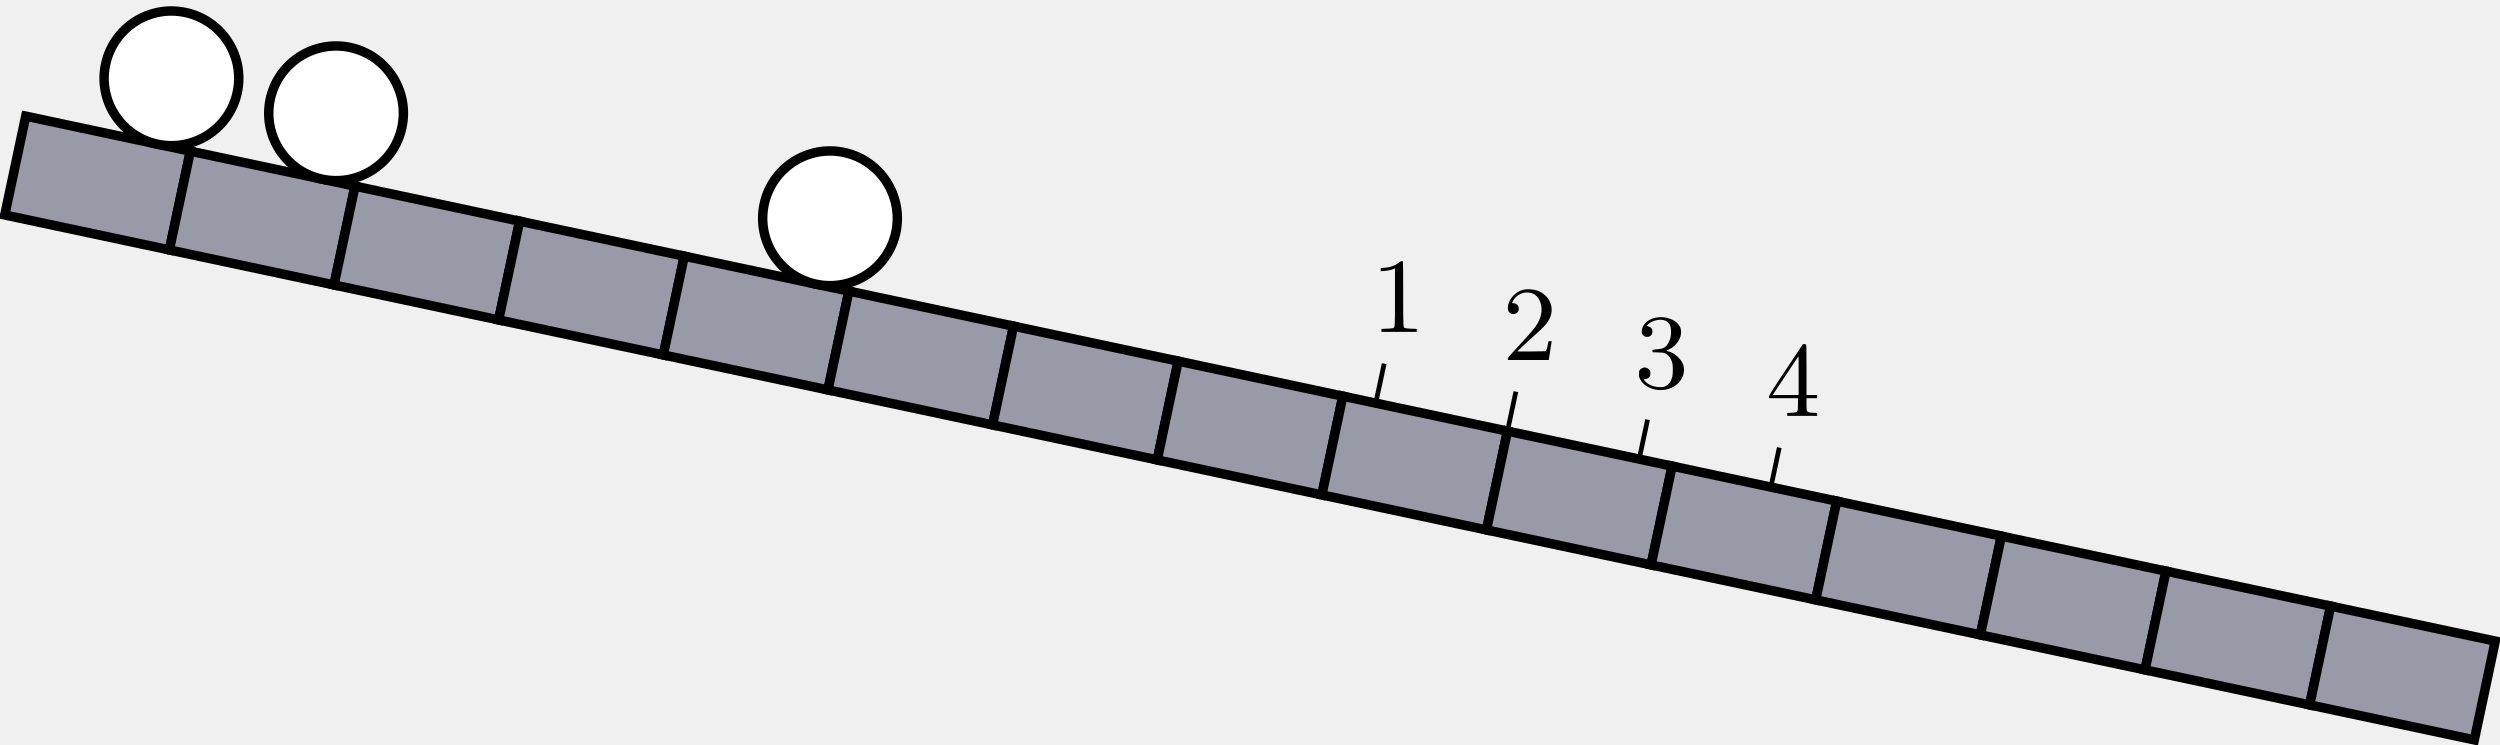
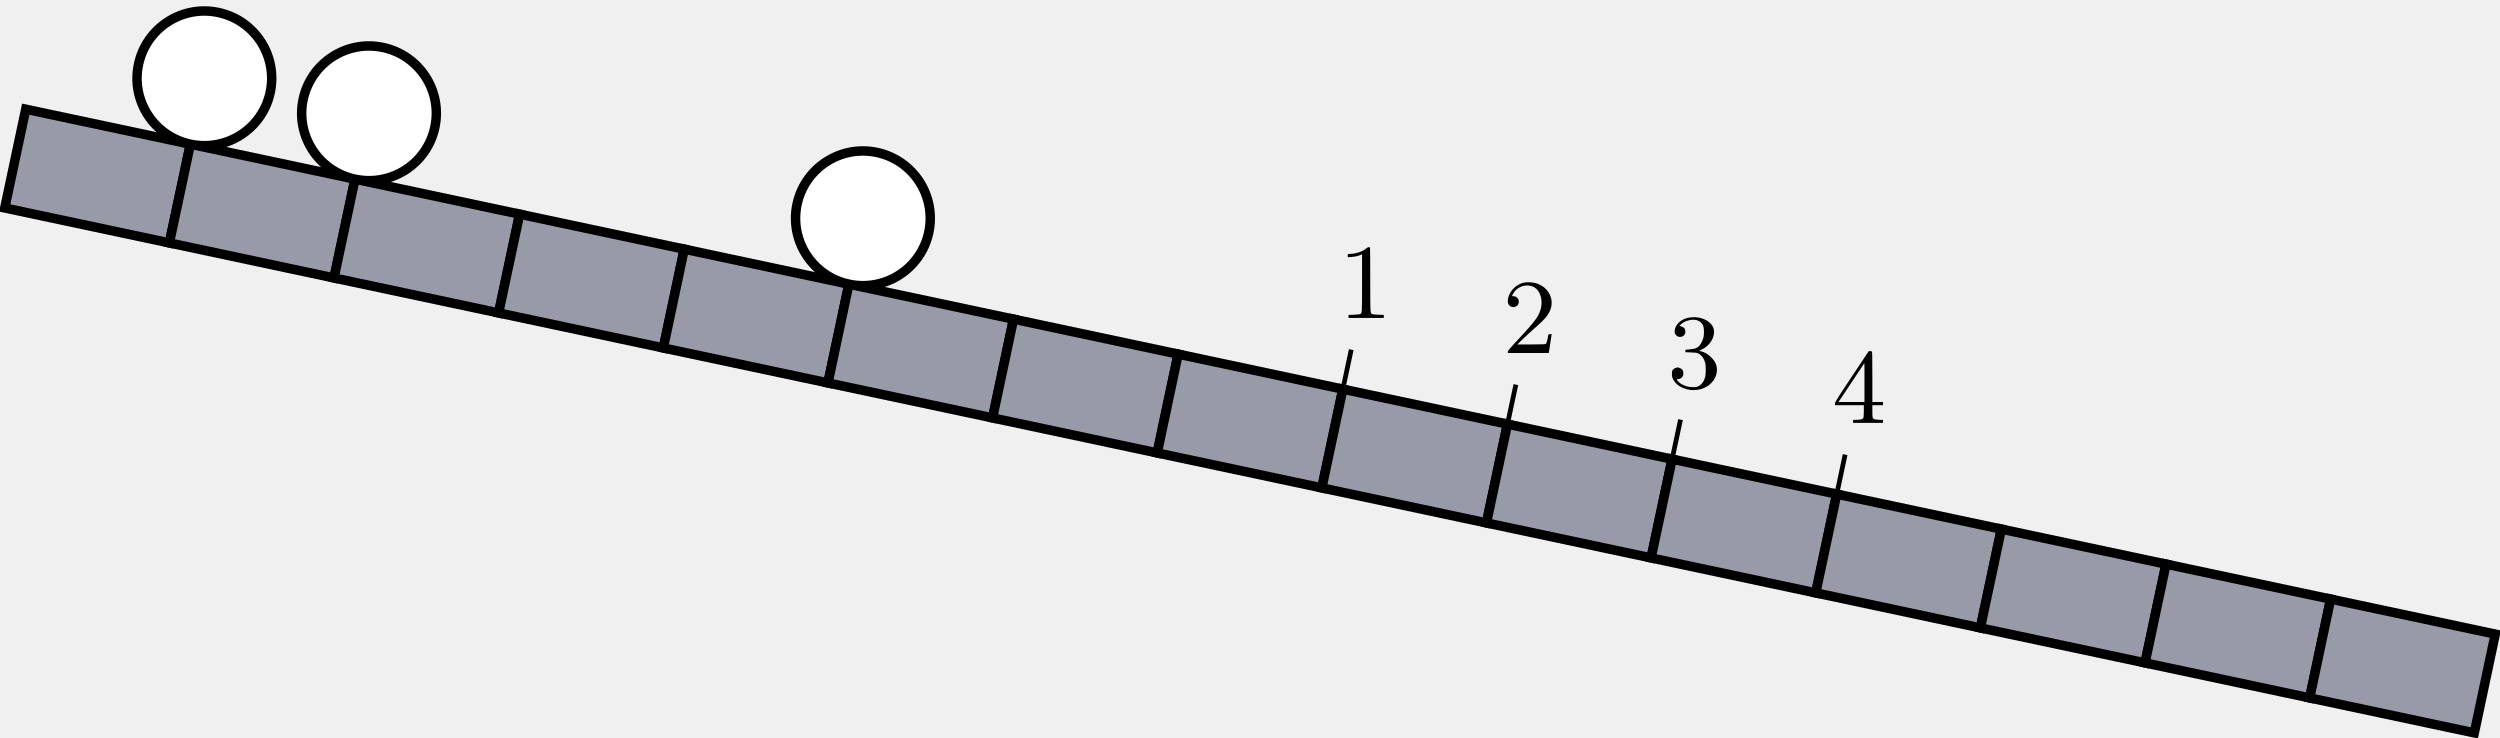
- <svg xmlns="http://www.w3.org/2000/svg" xmlns:xlink="http://www.w3.org/1999/xlink" version="1.1" width="273.675pt" height="81.514pt" viewBox="-70.008 -70.008 210.519 62.703">
+ <svg xmlns="http://www.w3.org/2000/svg" xmlns:xlink="http://www.w3.org/1999/xlink" version="1.1" width="273.675pt" height="80.747pt" viewBox="-70.008 -70.008 210.519 62.113">
  <defs>
    <path id="g0-49" d="M2.376-5.855C2.107-5.613 1.614-5.434 1.13-5.407L.834-5.389V-5.254V-5.12L1.13-5.138C1.417-5.156 1.784-5.236 1.946-5.326L2.035-5.371V-2.95C2.035-.287 2.044-.395 1.847-.323C1.793-.305 1.56-.287 1.327-.278L.897-.26V-.134V-.009H2.376H3.865V-.134V-.26L3.434-.278C3.201-.287 2.968-.305 2.914-.323C2.717-.395 2.726-.26 2.726-3.201C2.726-4.671 2.717-5.891 2.708-5.918C2.672-6.007 2.511-5.972 2.376-5.855Z" />
    <path id="g0-50" d="M1.757-5.918C1.148-5.765 .646-5.272 .493-4.689C.43-4.456 .43-4.232 .502-4.107C.664-3.784 1.157-3.784 1.327-4.107C1.47-4.411 1.273-4.77 .941-4.779C.87-4.779 .807-4.788 .807-4.806C.807-4.815 .834-4.896 .879-4.967C1.148-5.505 1.811-5.801 2.385-5.649C2.717-5.568 2.968-5.353 3.12-5.021C3.389-4.447 3.335-3.757 2.977-3.12C2.771-2.753 2.448-2.367 1.399-1.228C.529-.296 .448-.197 .448-.099V0H2.17H3.891L3.909-.09C3.918-.143 3.963-.457 4.017-.789C4.062-1.121 4.116-1.435 4.125-1.488L4.142-1.587H3.999C3.873-1.587 3.865-1.587 3.847-1.47C3.802-1.175 3.748-.959 3.703-.861C3.658-.753 3.658-.753 3.425-.735C3.3-.726 2.753-.717 2.215-.717H1.237L1.695-1.157C1.937-1.39 2.394-1.82 2.708-2.089C3.524-2.815 3.739-3.049 3.954-3.47C4.438-4.429 3.936-5.523 2.86-5.864C2.555-5.963 2.026-5.99 1.757-5.918Z" />
    <path id="g0-51" d="M1.784-5.918C1.139-5.783 .672-5.335 .637-4.824C.619-4.654 .628-4.618 .69-4.528C.807-4.358 .906-4.304 1.085-4.304C1.354-4.304 1.533-4.483 1.533-4.752C1.533-4.985 1.417-5.12 1.157-5.2L1.031-5.236L1.166-5.362C1.327-5.523 1.587-5.649 1.883-5.712C2.439-5.837 2.896-5.64 3.049-5.2C3.111-5.012 3.12-4.501 3.058-4.259C2.995-4.008 2.833-3.676 2.699-3.542C2.502-3.353 2.367-3.3 1.955-3.264C1.757-3.246 1.587-3.228 1.56-3.219S1.524-3.165 1.533-3.111L1.542-3.013L2.008-2.995C2.412-2.986 2.484-2.968 2.609-2.914C2.905-2.771 3.111-2.484 3.21-2.098C3.264-1.874 3.264-1.175 3.21-.959C3.111-.565 2.914-.287 2.618-.143C2.484-.081 2.43-.072 2.152-.072C1.775-.081 1.462-.17 1.175-.35C1.022-.448 .807-.664 .807-.717C.807-.726 .87-.744 .941-.753C1.094-.771 1.201-.834 1.3-.968C1.39-1.094 1.39-1.381 1.291-1.524C1.21-1.632 1.013-1.731 .879-1.731S.556-1.632 .475-1.524C.412-1.435 .403-1.39 .403-1.175C.403-.968 .412-.915 .502-.735C.906 .081 2.206 .43 3.156-.027C3.488-.179 3.73-.386 3.909-.655C4.089-.915 4.16-1.13 4.187-1.417C4.223-1.865 4.071-2.224 3.703-2.591C3.443-2.851 3.165-3.013 2.851-3.093L2.69-3.138L2.959-3.264C3.578-3.569 3.99-4.214 3.945-4.797C3.927-5.057 3.838-5.245 3.622-5.461C3.219-5.873 2.448-6.061 1.784-5.918Z" />
    <path id="g0-52" d="M1.686-3.909C.341-1.883 .269-1.757 .269-1.632V-1.497H1.479H2.699V-1.004C2.699-.708 2.681-.475 2.663-.439C2.609-.323 2.502-.287 2.134-.269L1.793-.26V-.134V-.009H3.058H4.313V-.134V-.26L3.981-.269C3.613-.287 3.497-.323 3.452-.439C3.425-.475 3.416-.708 3.416-1.004V-1.497H3.865H4.313V-1.632V-1.766H3.865H3.416V-3.873C3.416-5.478 3.407-5.99 3.38-6.016C3.362-6.043 3.291-6.052 3.228-6.052H3.111ZM2.753-3.398V-1.766H1.659H.565L1.65-3.398C2.251-4.304 2.744-5.039 2.744-5.039C2.753-5.039 2.753-4.304 2.753-3.398Z" />
  </defs>
  <g id="page1">
-     <path d="M-67.84-60.227L-69.609-51.906L-55.746-48.961L-53.977-57.277Z" fill="#989aa7" />
-     <path d="M-67.84-60.227L-69.609-51.906L-55.746-48.961L-53.977-57.277Z" stroke="#000" fill="none" stroke-width=".797" stroke-miterlimit="10" />
-     <path d="M-53.977-57.277L-55.746-48.961L-41.883-46.012L-40.113-54.332Z" fill="#989aa7" />
-     <path d="M-53.977-57.277L-55.746-48.961L-41.883-46.012L-40.113-54.332Z" stroke="#000" fill="none" stroke-width=".797" stroke-miterlimit="10" />
-     <path d="M-40.113-54.332L-41.883-46.012L-28.02-43.066L-26.25-51.383Z" fill="#989aa7" />
-     <path d="M-40.113-54.332L-41.883-46.012L-28.02-43.066L-26.25-51.383Z" stroke="#000" fill="none" stroke-width=".797" stroke-miterlimit="10" />
-     <path d="M-26.25-51.383L-28.02-43.066L-14.152-40.117L-12.387-48.438Z" fill="#989aa7" />
-     <path d="M-26.25-51.383L-28.02-43.066L-14.152-40.117L-12.387-48.438Z" stroke="#000" fill="none" stroke-width=".797" stroke-miterlimit="10" />
-     <path d="M-12.387-48.438L-14.152-40.117L-.289-37.172L1.477-45.492Z" fill="#989aa7" />
-     <path d="M-12.387-48.438L-14.152-40.117L-.289-37.172L1.477-45.492Z" stroke="#000" fill="none" stroke-width=".797" stroke-miterlimit="10" />
-     <path d="M1.477-45.492L-.289-37.172L13.574-34.227L15.34-42.543Z" fill="#989aa7" />
-     <path d="M1.477-45.492L-.289-37.172L13.574-34.227L15.34-42.543Z" stroke="#000" fill="none" stroke-width=".797" stroke-miterlimit="10" />
-     <path d="M15.34-42.543L13.574-34.227L27.438-31.277L29.203-39.598Z" fill="#989aa7" />
-     <path d="M15.34-42.543L13.574-34.227L27.438-31.277L29.203-39.598Z" stroke="#000" fill="none" stroke-width=".797" stroke-miterlimit="10" />
-     <path d="M29.203-39.598L27.438-31.277L41.301-28.332L43.07-36.648Z" fill="#989aa7" />
-     <path d="M29.203-39.598L27.438-31.277L41.301-28.332L43.07-36.648Z" stroke="#000" fill="none" stroke-width=".797" stroke-miterlimit="10" />
-     <path d="M43.07-36.648L41.301-28.332L55.164-25.383L56.933-33.703Z" fill="#989aa7" />
-     <path d="M43.07-36.648L41.301-28.332L55.164-25.383L56.933-33.703Z" stroke="#000" fill="none" stroke-width=".797" stroke-miterlimit="10" />
-     <path d="M56.933-33.703L55.164-25.383L69.027-22.438L70.797-30.758Z" fill="#989aa7" />
-     <path d="M56.933-33.703L55.164-25.383L69.027-22.438L70.797-30.758Z" stroke="#000" fill="none" stroke-width=".797" stroke-miterlimit="10" />
-     <path d="M70.797-30.758L69.027-22.438L82.891-19.492L84.66-27.809Z" fill="#989aa7" />
-     <path d="M70.797-30.758L69.027-22.438L82.891-19.492L84.66-27.809Z" stroke="#000" fill="none" stroke-width=".797" stroke-miterlimit="10" />
-     <path d="M84.66-27.809L82.891-19.492L96.754-16.543L98.523-24.863Z" fill="#989aa7" />
-     <path d="M84.66-27.809L82.891-19.492L96.754-16.543L98.523-24.863Z" stroke="#000" fill="none" stroke-width=".797" stroke-miterlimit="10" />
-     <path d="M98.523-24.863L96.754-16.543L110.621-13.598L112.387-21.914Z" fill="#989aa7" />
-     <path d="M98.523-24.863L96.754-16.543L110.621-13.598L112.387-21.914Z" stroke="#000" fill="none" stroke-width=".797" stroke-miterlimit="10" />
-     <path d="M112.387-21.914L110.621-13.598L124.484-10.648L126.25-18.969Z" fill="#989aa7" />
-     <path d="M112.387-21.914L110.621-13.598L124.484-10.648L126.25-18.969Z" stroke="#000" fill="none" stroke-width=".797" stroke-miterlimit="10" />
-     <path d="M126.25-18.969L124.484-10.648L138.348-7.703L140.113-16.023Z" fill="#989aa7" />
-     <path d="M126.25-18.969L124.484-10.648L138.348-7.703L140.113-16.023Z" stroke="#000" fill="none" stroke-width=".797" stroke-miterlimit="10" />
-     <path d="M-50.027-62.234C-49.375-65.297-51.328-68.309-54.395-68.957C-57.457-69.609-60.465-67.652-61.117-64.59S-59.812-58.52-56.75-57.867C-53.688-57.215-50.676-59.172-50.027-62.234Z" fill="#fff" />
-     <path d="M-50.027-62.234C-49.375-65.297-51.328-68.309-54.395-68.957C-57.457-69.609-60.465-67.652-61.117-64.59S-59.812-58.52-56.75-57.867C-53.688-57.215-50.676-59.172-50.027-62.234Z" stroke="#000" fill="none" stroke-width=".797" stroke-miterlimit="10" />
-     <path d="M-36.164-59.289C-35.512-62.352-37.465-65.359-40.527-66.012C-43.59-66.664-46.602-64.707-47.254-61.645C-47.902-58.582-45.949-55.57-42.887-54.922C-39.824-54.27-36.812-56.223-36.164-59.289Z" fill="#fff" />
-     <path d="M-36.164-59.289C-35.512-62.352-37.465-65.359-40.527-66.012C-43.59-66.664-46.602-64.707-47.254-61.645C-47.902-58.582-45.949-55.57-42.887-54.922C-39.824-54.27-36.812-56.223-36.164-59.289Z" stroke="#000" fill="none" stroke-width=".797" stroke-miterlimit="10" />
-     <path d="M5.43-50.445C6.078-53.508 4.125-56.52 1.062-57.172C-2-57.82-5.012-55.867-5.66-52.805C-6.312-49.742-4.359-46.73-1.297-46.078C1.766-45.43 4.777-47.383 5.43-50.445Z" fill="#fff" />
-     <path d="M5.43-50.445C6.078-53.508 4.125-56.52 1.062-57.172C-2-57.82-5.012-55.867-5.66-52.805C-6.312-49.742-4.359-46.73-1.297-46.078C1.766-45.43 4.777-47.383 5.43-50.445Z" stroke="#000" fill="none" stroke-width=".797" stroke-miterlimit="10" />
-     <path d="M45.84-36.059L46.551-39.387" stroke="#000" fill="none" stroke-width=".399" stroke-miterlimit="10" />
-     <g transform="matrix(1 0 0 1 113.2653 18.1744)">
-       <use x="-67.841" y="-60.225" xlink:href="#g0-49" />
+     <path d="M-67.84-60.812L-69.609-52.496L-55.746-49.551L-53.977-57.867Z" fill="#989aa7" />
+     <path d="M-67.84-60.812L-69.609-52.496L-55.746-49.551L-53.977-57.867Z" stroke="#000" fill="none" stroke-width=".797" stroke-miterlimit="10" />
+     <path d="M-53.977-57.867L-55.746-49.551L-41.883-46.602L-40.113-54.922Z" fill="#989aa7" />
+     <path d="M-53.977-57.867L-55.746-49.551L-41.883-46.602L-40.113-54.922Z" stroke="#000" fill="none" stroke-width=".797" stroke-miterlimit="10" />
+     <path d="M-40.113-54.922L-41.883-46.602L-28.02-43.656L-26.25-51.973Z" fill="#989aa7" />
+     <path d="M-40.113-54.922L-41.883-46.602L-28.02-43.656L-26.25-51.973Z" stroke="#000" fill="none" stroke-width=".797" stroke-miterlimit="10" />
+     <path d="M-26.25-51.973L-28.02-43.656L-14.152-40.707L-12.387-49.027Z" fill="#989aa7" />
+     <path d="M-26.25-51.973L-28.02-43.656L-14.152-40.707L-12.387-49.027Z" stroke="#000" fill="none" stroke-width=".797" stroke-miterlimit="10" />
+     <path d="M-12.387-49.027L-14.152-40.707L-.289-37.762L1.477-46.078Z" fill="#989aa7" />
+     <path d="M-12.387-49.027L-14.152-40.707L-.289-37.762L1.477-46.078Z" stroke="#000" fill="none" stroke-width=".797" stroke-miterlimit="10" />
+     <path d="M1.477-46.078L-.289-37.762L13.574-34.816L15.34-43.133Z" fill="#989aa7" />
+     <path d="M1.477-46.078L-.289-37.762L13.574-34.816L15.34-43.133Z" stroke="#000" fill="none" stroke-width=".797" stroke-miterlimit="10" />
+     <path d="M15.34-43.133L13.574-34.816L27.438-31.867L29.203-40.188Z" fill="#989aa7" />
+     <path d="M15.34-43.133L13.574-34.816L27.438-31.867L29.203-40.188Z" stroke="#000" fill="none" stroke-width=".797" stroke-miterlimit="10" />
+     <path d="M29.203-40.188L27.438-31.867L41.301-28.922L43.07-37.238Z" fill="#989aa7" />
+     <path d="M29.203-40.188L27.438-31.867L41.301-28.922L43.07-37.238Z" stroke="#000" fill="none" stroke-width=".797" stroke-miterlimit="10" />
+     <path d="M43.07-37.238L41.301-28.922L55.164-25.973L56.933-34.293Z" fill="#989aa7" />
+     <path d="M43.07-37.238L41.301-28.922L55.164-25.973L56.933-34.293Z" stroke="#000" fill="none" stroke-width=".797" stroke-miterlimit="10" />
+     <path d="M56.933-34.293L55.164-25.973L69.027-23.027L70.797-31.344Z" fill="#989aa7" />
+     <path d="M56.933-34.293L55.164-25.973L69.027-23.027L70.797-31.344Z" stroke="#000" fill="none" stroke-width=".797" stroke-miterlimit="10" />
+     <path d="M70.797-31.344L69.027-23.027L82.891-20.082L84.66-28.398Z" fill="#989aa7" />
+     <path d="M70.797-31.344L69.027-23.027L82.891-20.082L84.66-28.398Z" stroke="#000" fill="none" stroke-width=".797" stroke-miterlimit="10" />
+     <path d="M84.66-28.398L82.891-20.082L96.754-17.133L98.523-25.453Z" fill="#989aa7" />
+     <path d="M84.66-28.398L82.891-20.082L96.754-17.133L98.523-25.453Z" stroke="#000" fill="none" stroke-width=".797" stroke-miterlimit="10" />
+     <path d="M98.523-25.453L96.754-17.133L110.621-14.188L112.387-22.504Z" fill="#989aa7" />
+     <path d="M98.523-25.453L96.754-17.133L110.621-14.188L112.387-22.504Z" stroke="#000" fill="none" stroke-width=".797" stroke-miterlimit="10" />
+     <path d="M112.387-22.504L110.621-14.188L124.484-11.238L126.25-19.559Z" fill="#989aa7" />
+     <path d="M112.387-22.504L110.621-14.188L124.484-11.238L126.25-19.559Z" stroke="#000" fill="none" stroke-width=".797" stroke-miterlimit="10" />
+     <path d="M126.25-19.559L124.484-11.238L138.348-8.293L140.113-16.609Z" fill="#989aa7" />
+     <path d="M126.25-19.559L124.484-11.238L138.348-8.293L140.113-16.609Z" stroke="#000" fill="none" stroke-width=".797" stroke-miterlimit="10" />
+     <path d="M-47.254-62.234C-46.602-65.297-48.559-68.309-51.621-68.957C-54.684-69.609-57.691-67.652-58.344-64.59C-58.996-61.527-57.039-58.52-53.977-57.867C-50.914-57.215-47.902-59.172-47.254-62.234Z" fill="#fff" />
+     <path d="M-47.254-62.234C-46.602-65.297-48.559-68.309-51.621-68.957C-54.684-69.609-57.691-67.652-58.344-64.59C-58.996-61.527-57.039-58.52-53.977-57.867C-50.914-57.215-47.902-59.172-47.254-62.234Z" stroke="#000" fill="none" stroke-width=".797" stroke-miterlimit="10" />
+     <path d="M-33.391-59.289C-32.738-62.352-34.695-65.359-37.758-66.012C-40.82-66.664-43.828-64.707-44.48-61.645C-45.133-58.582-43.176-55.57-40.113-54.922C-37.051-54.27-34.039-56.223-33.391-59.289Z" fill="#fff" />
+     <path d="M-33.391-59.289C-32.738-62.352-34.695-65.359-37.758-66.012C-40.82-66.664-43.828-64.707-44.48-61.645C-45.133-58.582-43.176-55.57-40.113-54.922C-37.051-54.27-34.039-56.223-33.391-59.289Z" stroke="#000" fill="none" stroke-width=".797" stroke-miterlimit="10" />
+     <path d="M8.203-50.445C8.852-53.508 6.898-56.52 3.836-57.172C.773-57.82-2.238-55.867-2.891-52.805C-3.539-49.742-1.586-46.73 1.477-46.078C4.539-45.43 7.551-47.383 8.203-50.445Z" fill="#fff" />
+     <path d="M8.203-50.445C8.852-53.508 6.898-56.52 3.836-57.172C.773-57.82-2.238-55.867-2.891-52.805C-3.539-49.742-1.586-46.73 1.477-46.078C4.539-45.43 7.551-47.383 8.203-50.445Z" stroke="#000" fill="none" stroke-width=".797" stroke-miterlimit="10" />
+     <path d="M43.07-37.238L43.777-40.566" stroke="#000" fill="none" stroke-width=".399" stroke-miterlimit="10" />
+     <g transform="matrix(1 0 0 1 110.4924 17.5851)">
+       <use x="-67.841" y="-60.814" xlink:href="#g0-49" />
    </g>
-     <path d="M56.933-33.703L57.641-37.031" stroke="#000" fill="none" stroke-width=".399" stroke-miterlimit="10" />
+     <path d="M56.933-34.293L57.641-37.621" stroke="#000" fill="none" stroke-width=".399" stroke-miterlimit="10" />
    <g transform="matrix(1 0 0 1 124.3561 20.5319)">
-       <use x="-67.841" y="-60.225" xlink:href="#g0-50" />
+       <use x="-67.841" y="-60.814" xlink:href="#g0-50" />
    </g>
-     <path d="M68.023-31.344L68.73-34.672" stroke="#000" fill="none" stroke-width=".399" stroke-miterlimit="10" />
-     <g transform="matrix(1 0 0 1 135.4469 22.8894)">
-       <use x="-67.841" y="-60.225" xlink:href="#g0-51" />
+     <path d="M70.797-31.344L71.504-34.672" stroke="#000" fill="none" stroke-width=".399" stroke-miterlimit="10" />
+     <g transform="matrix(1 0 0 1 138.2198 23.4788)">
+       <use x="-67.841" y="-60.814" xlink:href="#g0-51" />
    </g>
-     <path d="M79.113-28.988L79.82-32.316" stroke="#000" fill="none" stroke-width=".399" stroke-miterlimit="10" />
-     <g transform="matrix(1 0 0 1 146.5381 25.2469)">
-       <use x="-67.841" y="-60.225" xlink:href="#g0-52" />
+     <path d="M84.66-28.398L85.367-31.727" stroke="#000" fill="none" stroke-width=".399" stroke-miterlimit="10" />
+     <g transform="matrix(1 0 0 1 152.0835 26.4257)">
+       <use x="-67.841" y="-60.814" xlink:href="#g0-52" />
    </g>
  </g>
</svg>
